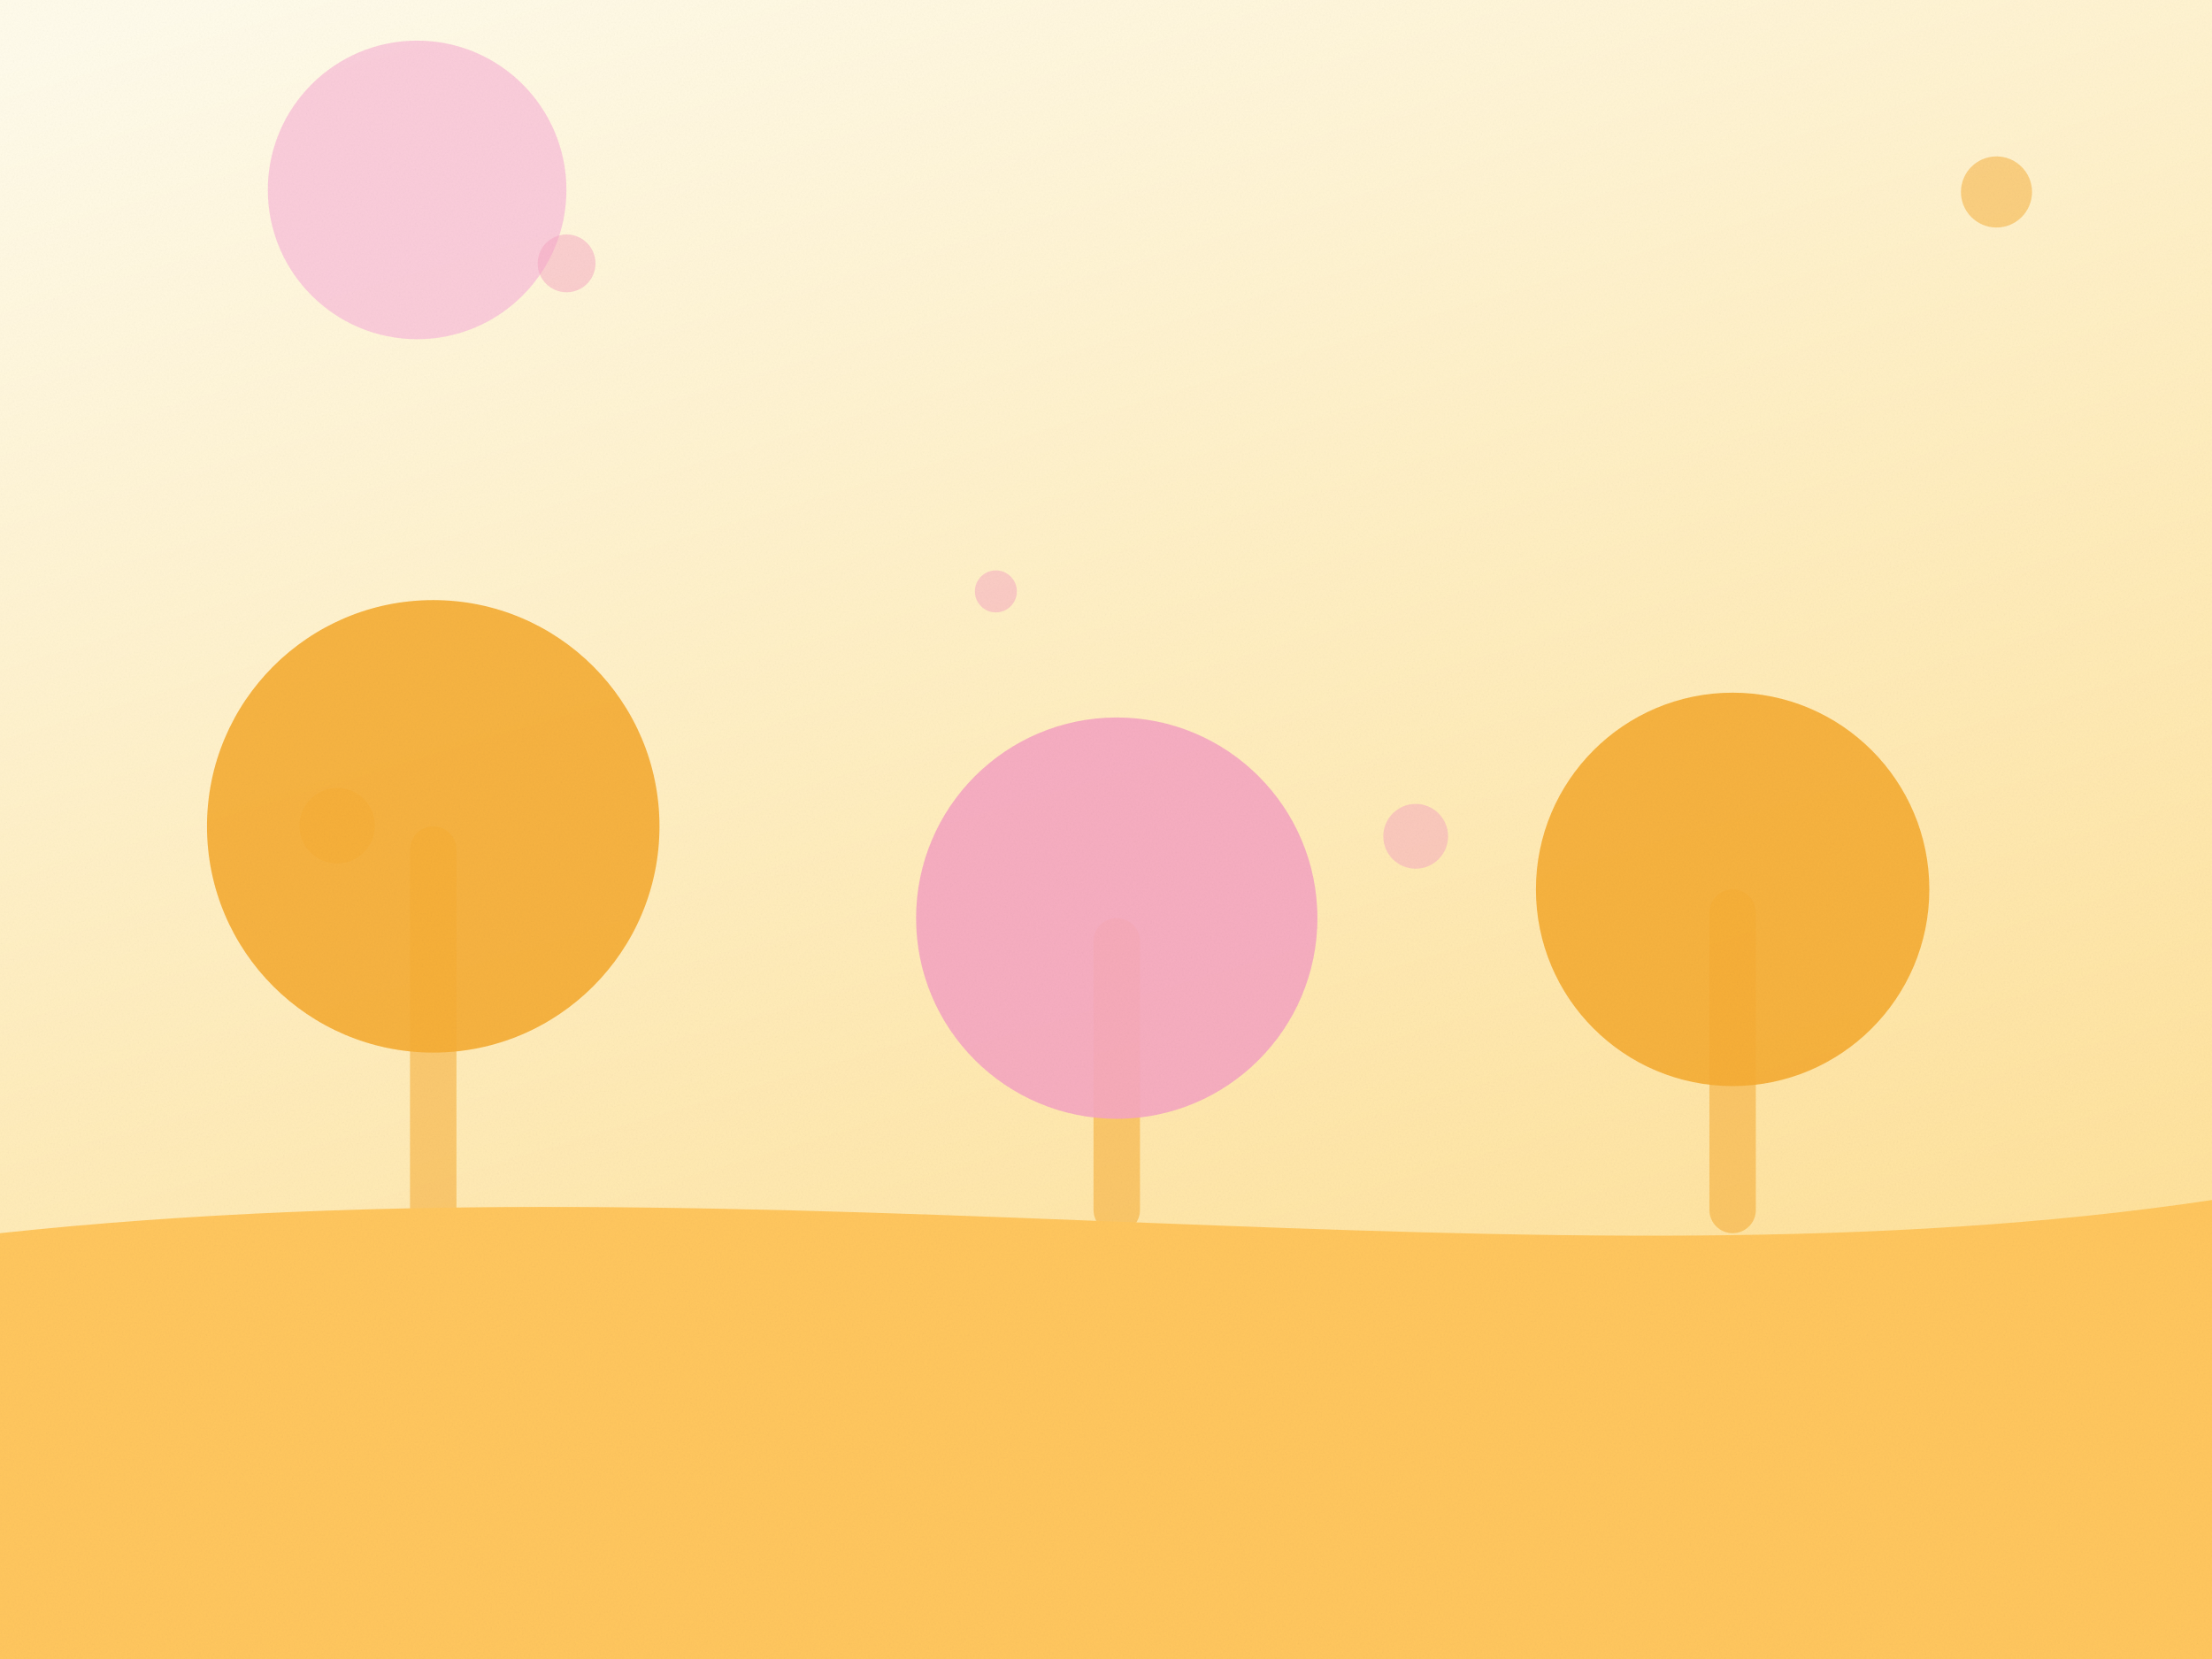
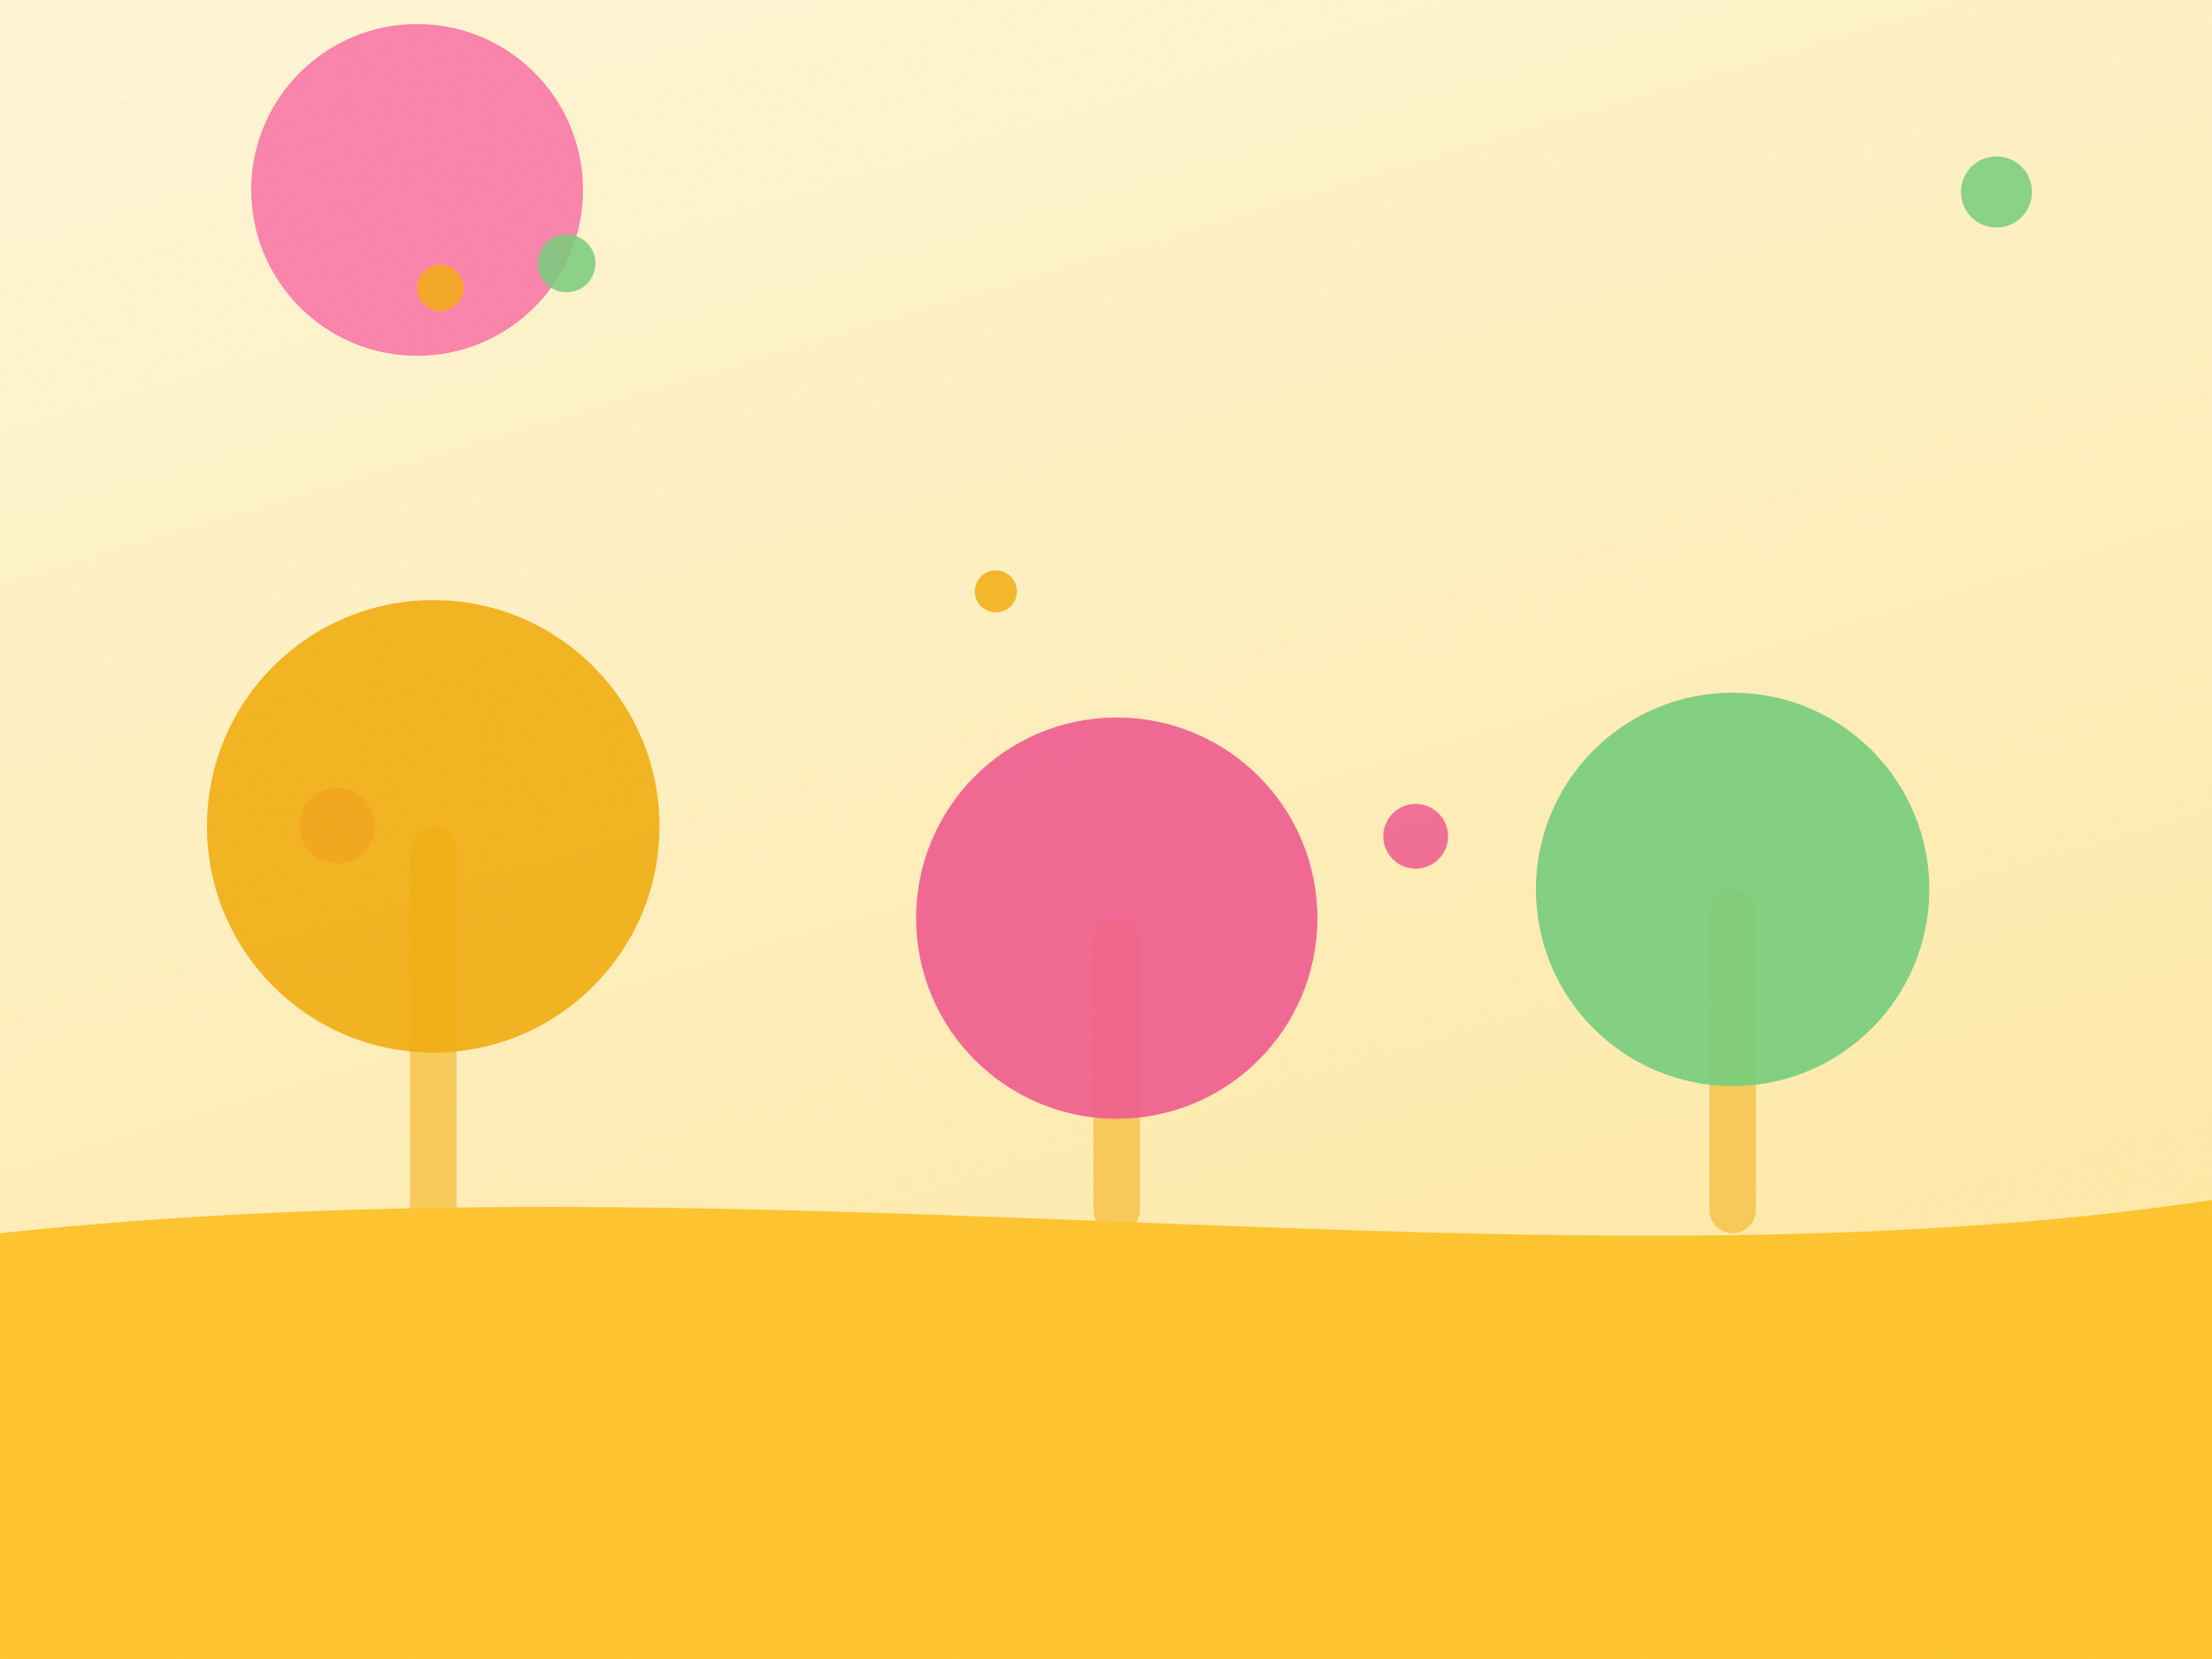
<svg xmlns="http://www.w3.org/2000/svg" viewBox="0 0 1400 1050" width="1400" height="1050" role="presentation">
  <defs>
    <linearGradient id="sky" x1="0.1" y1="0" x2="0.5" y2="1">
-       <stop offset="0%" stop-color="#FFFBEA" />
-       <stop offset="100%" stop-color="#FFE096" />
+       <stop offset="0%" stop-color="#FFF6D6" />
+       <stop offset="100%" stop-color="#FFE9A6" />
    </linearGradient>
    <filter id="grain" x="0" y="0" width="100%" height="100%">
      <feTurbulence type="fractalNoise" baseFrequency="0.9" numOctaves="3" stitchTiles="stitch" />
      <feColorMatrix type="saturate" values="0" />
    </filter>
  </defs>
  <rect width="1400" height="1050" fill="url(#sky)" />
-   <circle cx="264" cy="120.2" r="94.5" fill="#FAC8D9" opacity="0.9" />
-   <circle cx="896" cy="529.3" r="20.5" fill="#F5A6C1" opacity="0.5" />
-   <circle cx="1263.6" cy="121.5" r="22.5" fill="#F5AC33" opacity="0.5" />
-   <circle cx="630.3" cy="374.3" r="13.3" fill="#F5A6C1" opacity="0.5" />
-   <circle cx="213.4" cy="522.6" r="23.9" fill="#F5AC33" opacity="0.5" />
-   <circle cx="358.6" cy="166.7" r="18.3" fill="#F5A6C1" opacity="0.5" />
-   <rect x="259.5" y="523" width="29.4" height="257.5" rx="14.7" fill="#F5AC33" opacity="0.55" />
-   <circle cx="274.2" cy="523" r="143.2" fill="#F5AC33" opacity="0.9" />
-   <rect x="692.1" y="581.1" width="29.4" height="199.4" rx="14.7" fill="#F5AC33" opacity="0.55" />
-   <circle cx="706.8" cy="581.1" r="127" fill="#F5A6C1" opacity="0.9" />
-   <rect x="1081.9" y="562.9" width="29.4" height="217.6" rx="14.7" fill="#F5AC33" opacity="0.55" />
-   <circle cx="1096.6" cy="562.9" r="124.5" fill="#F5AC33" opacity="0.9" />
-   <path d="M0 780.5 C 490 728, 980 822.5, 1400 759.5 L 1400 1050 L 0 1050 Z" fill="#FFC65E" />
-   <rect width="1400" height="1050" filter="url(#grain)" opacity="0.07" style="mix-blend-mode:multiply" />
+   <circle cx="264" cy="120.2" r="105" fill="#FA85AC" />
+   <circle cx="896" cy="529.3" r="20.5" fill="#F05C90" opacity="0.85" />
+   <circle cx="1263.6" cy="121.5" r="22.5" fill="#77CE7D" opacity="0.85" />
+   <circle cx="630.3" cy="374.3" r="13.3" fill="#F2AE12" opacity="0.85" />
+   <circle cx="213.4" cy="522.6" r="23.9" fill="#F05C90" opacity="0.85" />
+   <circle cx="358.6" cy="166.7" r="18.3" fill="#77CE7D" opacity="0.85" />
+   <circle cx="278.7" cy="182.2" r="14.7" fill="#F2AE12" opacity="0.85" />
+   <rect x="259.5" y="523" width="29.4" height="257.5" rx="14.7" fill="#F2AE12" opacity="0.55" />
+   <circle cx="274.2" cy="523" r="143.2" fill="#F2AE12" opacity="0.9" />
+   <rect x="692.1" y="581.1" width="29.4" height="199.4" rx="14.7" fill="#F2AE12" opacity="0.55" />
+   <circle cx="706.8" cy="581.1" r="127" fill="#F05C90" opacity="0.9" />
+   <rect x="1081.9" y="562.9" width="29.4" height="217.6" rx="14.7" fill="#F2AE12" opacity="0.55" />
+   <circle cx="1096.6" cy="562.9" r="124.5" fill="#77CE7D" opacity="0.9" />
+   <path d="M0 780.5 C 490 728, 980 822.5, 1400 759.5 L 1400 1050 L 0 1050 Z" fill="#FFC531" />
+   <rect width="1400" height="1050" filter="url(#grain)" opacity="0.05" style="mix-blend-mode:multiply" />
</svg>
